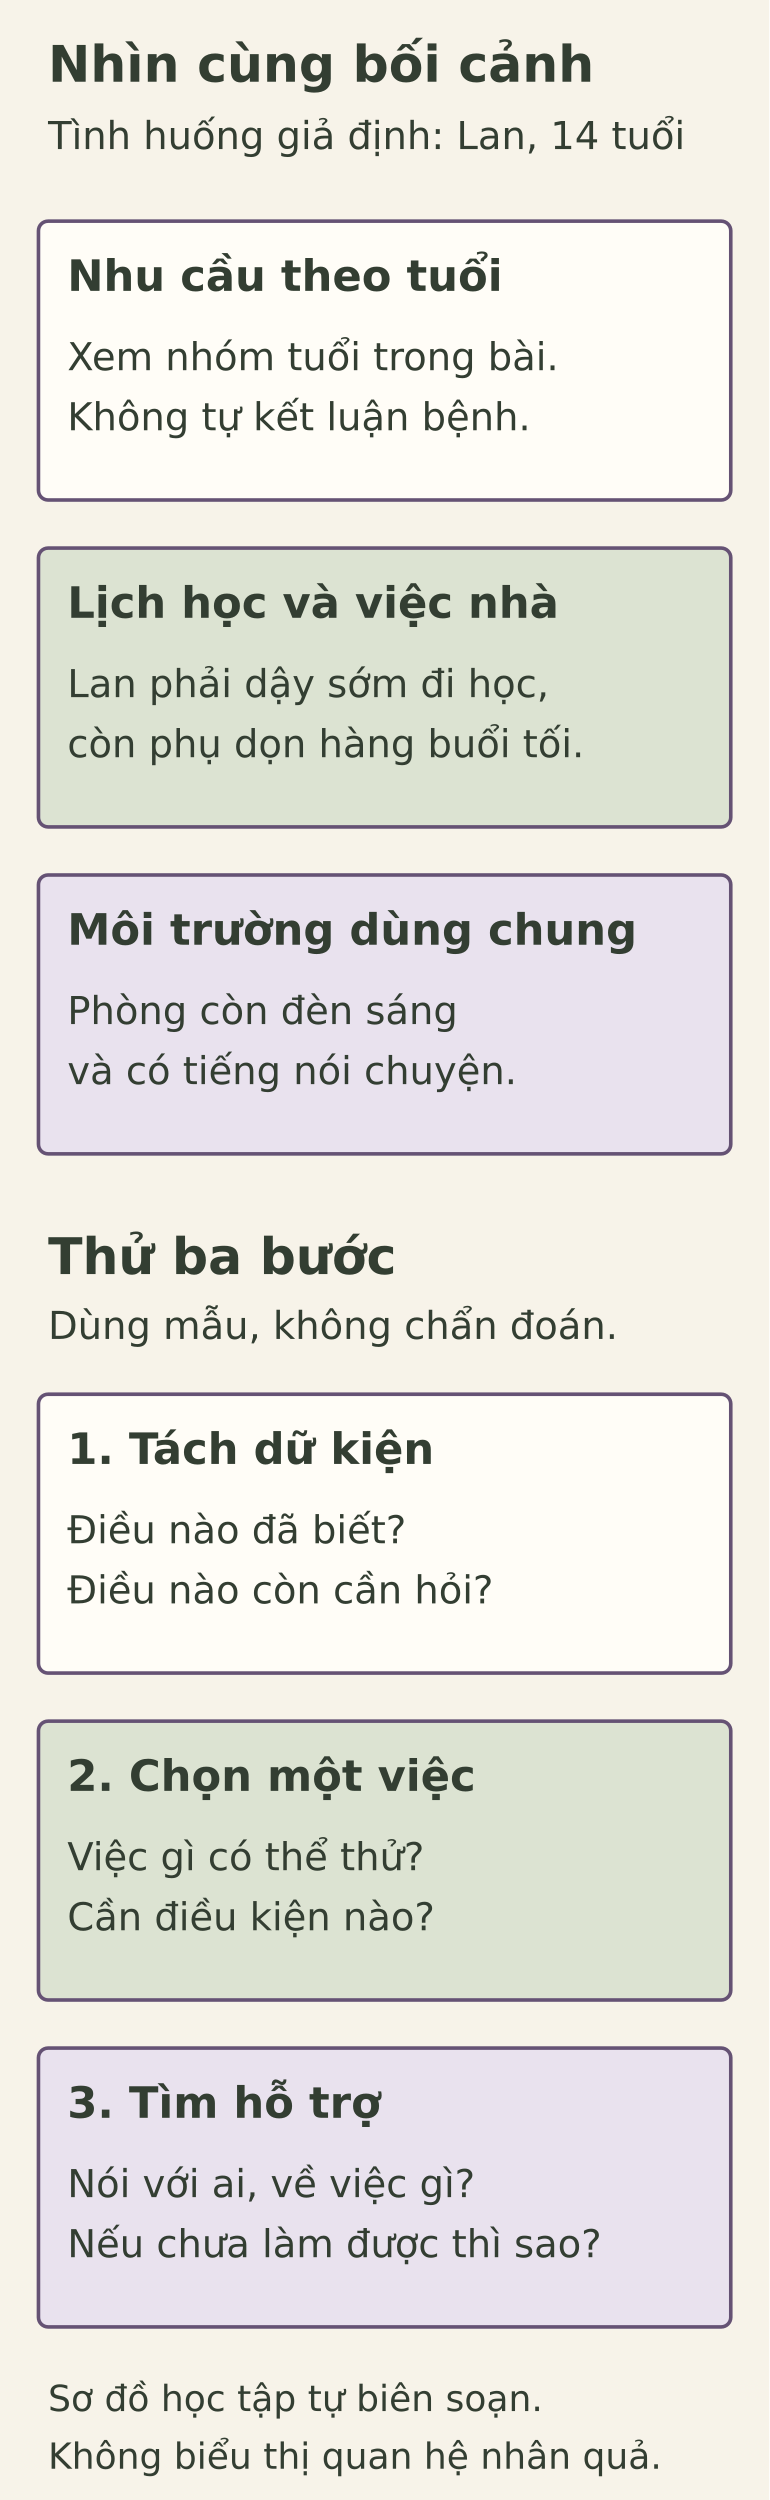
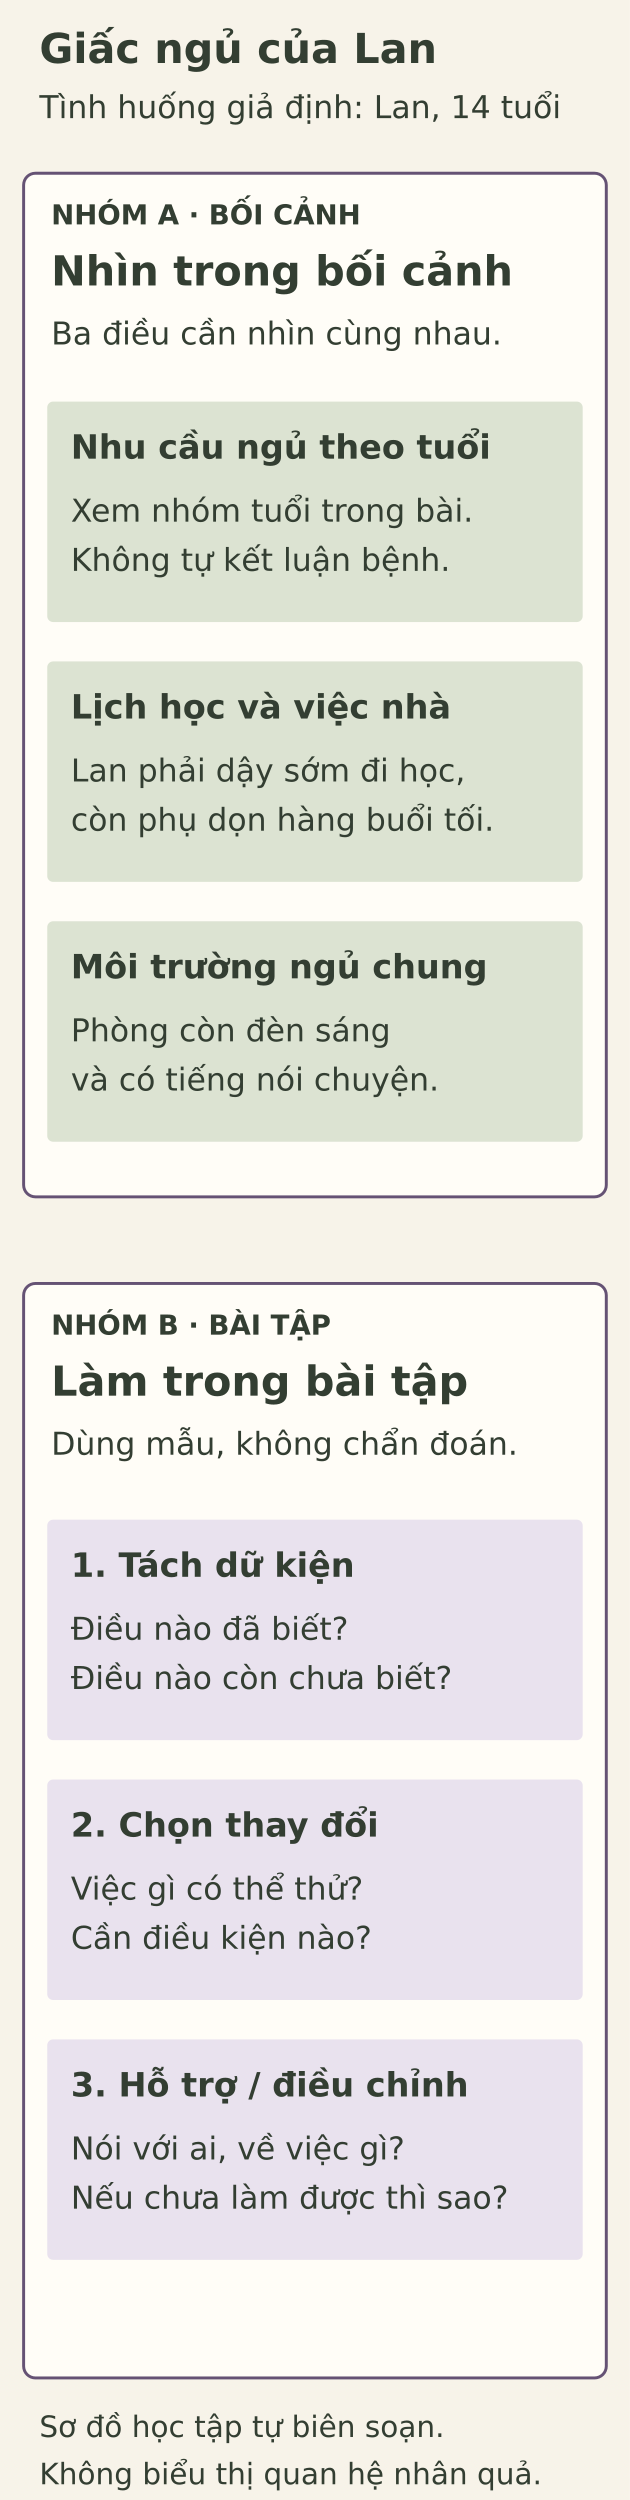
- <svg xmlns="http://www.w3.org/2000/svg" width="320" height="1040" viewBox="0 0 320 1040" role="img" aria-labelledby="title desc">
-   <rect width="320" height="1040" fill="#f7f3e9" />
+ <svg xmlns="http://www.w3.org/2000/svg" width="320" height="1270" viewBox="0 0 320 1270" role="img" aria-labelledby="title desc">
+   <rect width="320" height="1270" fill="#f7f3e9" />
  <g fill="#333e32" font-family="DejaVu Sans, sans-serif">
-     <text x="20" y="34" font-size="21" font-weight="bold">Nhìn cùng bối cảnh</text>
-     <text x="20" y="62" font-size="16">Tình huống giả định: Lan, 14 tuổi</text>
-     <rect x="16" y="92" width="288" height="116" rx="4" fill="#fffdf7" stroke="#655274" stroke-width="1.5" />
-     <text x="28" y="121" font-size="18" font-weight="bold">Nhu cầu theo tuổi</text>
-     <text x="28" y="154" font-size="16">Xem nhóm tuổi trong bài.</text>
-     <text x="28" y="179" font-size="16">Không tự kết luận bệnh.</text>
-     <rect x="16" y="228" width="288" height="116" rx="4" fill="#dce3d2" stroke="#655274" stroke-width="1.5" />
-     <text x="28" y="257" font-size="18" font-weight="bold">Lịch học và việc nhà</text>
-     <text x="28" y="290" font-size="16">Lan phải dậy sớm đi học,</text>
-     <text x="28" y="315" font-size="16">còn phụ dọn hàng buổi tối.</text>
-     <rect x="16" y="364" width="288" height="116" rx="4" fill="#e9e2ee" stroke="#655274" stroke-width="1.5" />
-     <text x="28" y="393" font-size="18" font-weight="bold">Môi trường dùng chung</text>
-     <text x="28" y="426" font-size="16">Phòng còn đèn sáng</text>
-     <text x="28" y="451" font-size="16">và có tiếng nói chuyện.</text>
-     <rect x="16" y="580" width="288" height="116" rx="4" fill="#fffdf7" stroke="#655274" stroke-width="1.5" />
-     <text x="28" y="609" font-size="18" font-weight="bold">1. Tách dữ kiện</text>
-     <text x="28" y="642" font-size="16">Điều nào đã biết?</text>
-     <text x="28" y="667" font-size="16">Điều nào còn cần hỏi?</text>
-     <rect x="16" y="716" width="288" height="116" rx="4" fill="#dce3d2" stroke="#655274" stroke-width="1.5" />
-     <text x="28" y="745" font-size="18" font-weight="bold">2. Chọn một việc</text>
-     <text x="28" y="778" font-size="16">Việc gì có thể thử?</text>
-     <text x="28" y="803" font-size="16">Cần điều kiện nào?</text>
-     <rect x="16" y="852" width="288" height="116" rx="4" fill="#e9e2ee" stroke="#655274" stroke-width="1.5" />
-     <text x="28" y="881" font-size="18" font-weight="bold">3. Tìm hỗ trợ</text>
-     <text x="28" y="914" font-size="16">Nói với ai, về việc gì?</text>
-     <text x="28" y="939" font-size="16">Nếu chưa làm được thì sao?</text>
-     <text x="20" y="530" font-size="21" font-weight="bold">Thử ba bước</text>
-     <text x="20" y="557" font-size="16">Dùng mẫu, không chẩn đoán.</text>
-     <text x="20" y="1003" font-size="15">Sơ đồ học tập tự biên soạn.</text>
-     <text x="20" y="1027" font-size="15">Không biểu thị quan hệ nhân quả.</text>
+     <text x="20" y="32" font-size="21" font-weight="bold">Giấc ngủ của Lan</text>
+     <text x="20" y="60" font-size="16">Tình huống giả định: Lan, 14 tuổi</text>
+     <g id="context" role="group" aria-labelledby="context-heading">
+       <rect class="group-frame" x="12" y="88" width="296" height="520" rx="6" fill="#fffdf7" stroke="#655274" stroke-width="1.5" />
+       <text x="26" y="114" font-size="14" font-weight="bold">NHÓM A · BỐI CẢNH</text>
+       <text id="context-heading" x="26" y="145" font-size="21" font-weight="bold">Nhìn trong bối cảnh</text>
+       <text x="26" y="175" font-size="16">Ba điều cần nhìn cùng nhau.</text>
+       <rect class="content-card" x="24" y="204" width="272" height="112" rx="3" fill="#dce3d2" />
+       <text x="36" y="233" font-size="17" font-weight="bold">Nhu cầu ngủ theo tuổi</text>
+       <text x="36" y="265" font-size="16">Xem nhóm tuổi trong bài.</text>
+       <text x="36" y="290" font-size="16">Không tự kết luận bệnh.</text>
+       <rect class="content-card" x="24" y="336" width="272" height="112" rx="3" fill="#dce3d2" />
+       <text x="36" y="365" font-size="17" font-weight="bold">Lịch học và việc nhà</text>
+       <text x="36" y="397" font-size="16">Lan phải dậy sớm đi học,</text>
+       <text x="36" y="422" font-size="16">còn phụ dọn hàng buổi tối.</text>
+       <rect class="content-card" x="24" y="468" width="272" height="112" rx="3" fill="#dce3d2" />
+       <text x="36" y="497" font-size="17" font-weight="bold">Môi trường ngủ chung</text>
+       <text x="36" y="529" font-size="16">Phòng còn đèn sáng</text>
+       <text x="36" y="554" font-size="16">và có tiếng nói chuyện.</text>
+     </g>
+     <g id="activity" role="group" aria-labelledby="activity-heading">
+       <rect class="group-frame" x="12" y="652" width="296" height="556" rx="6" fill="#fffdf7" stroke="#655274" stroke-width="1.5" />
+       <text x="26" y="678" font-size="14" font-weight="bold">NHÓM B · BÀI TẬP</text>
+       <text id="activity-heading" x="26" y="709" font-size="21" font-weight="bold">Làm trong bài tập</text>
+       <text x="26" y="739" font-size="16">Dùng mẫu, không chẩn đoán.</text>
+       <rect class="content-card" x="24" y="772" width="272" height="112" rx="3" fill="#e9e2ee" />
+       <text x="36" y="801" font-size="17" font-weight="bold">1. Tách dữ kiện</text>
+       <text x="36" y="833" font-size="16">Điều nào đã biết?</text>
+       <text x="36" y="858" font-size="16">Điều nào còn chưa biết?</text>
+       <rect class="content-card" x="24" y="904" width="272" height="112" rx="3" fill="#e9e2ee" />
+       <text x="36" y="933" font-size="17" font-weight="bold">2. Chọn thay đổi</text>
+       <text x="36" y="965" font-size="16">Việc gì có thể thử?</text>
+       <text x="36" y="990" font-size="16">Cần điều kiện nào?</text>
+       <rect class="content-card" x="24" y="1036" width="272" height="112" rx="3" fill="#e9e2ee" />
+       <text x="36" y="1065" font-size="17" font-weight="bold">3. Hỗ trợ / điều chỉnh</text>
+       <text x="36" y="1097" font-size="16">Nói với ai, về việc gì?</text>
+       <text x="36" y="1122" font-size="16">Nếu chưa làm được thì sao?</text>
+     </g>
+     <text x="20" y="1238" font-size="15">Sơ đồ học tập tự biên soạn.</text>
+     <text x="20" y="1262" font-size="15">Không biểu thị quan hệ nhân quả.</text>
  </g>
</svg>
